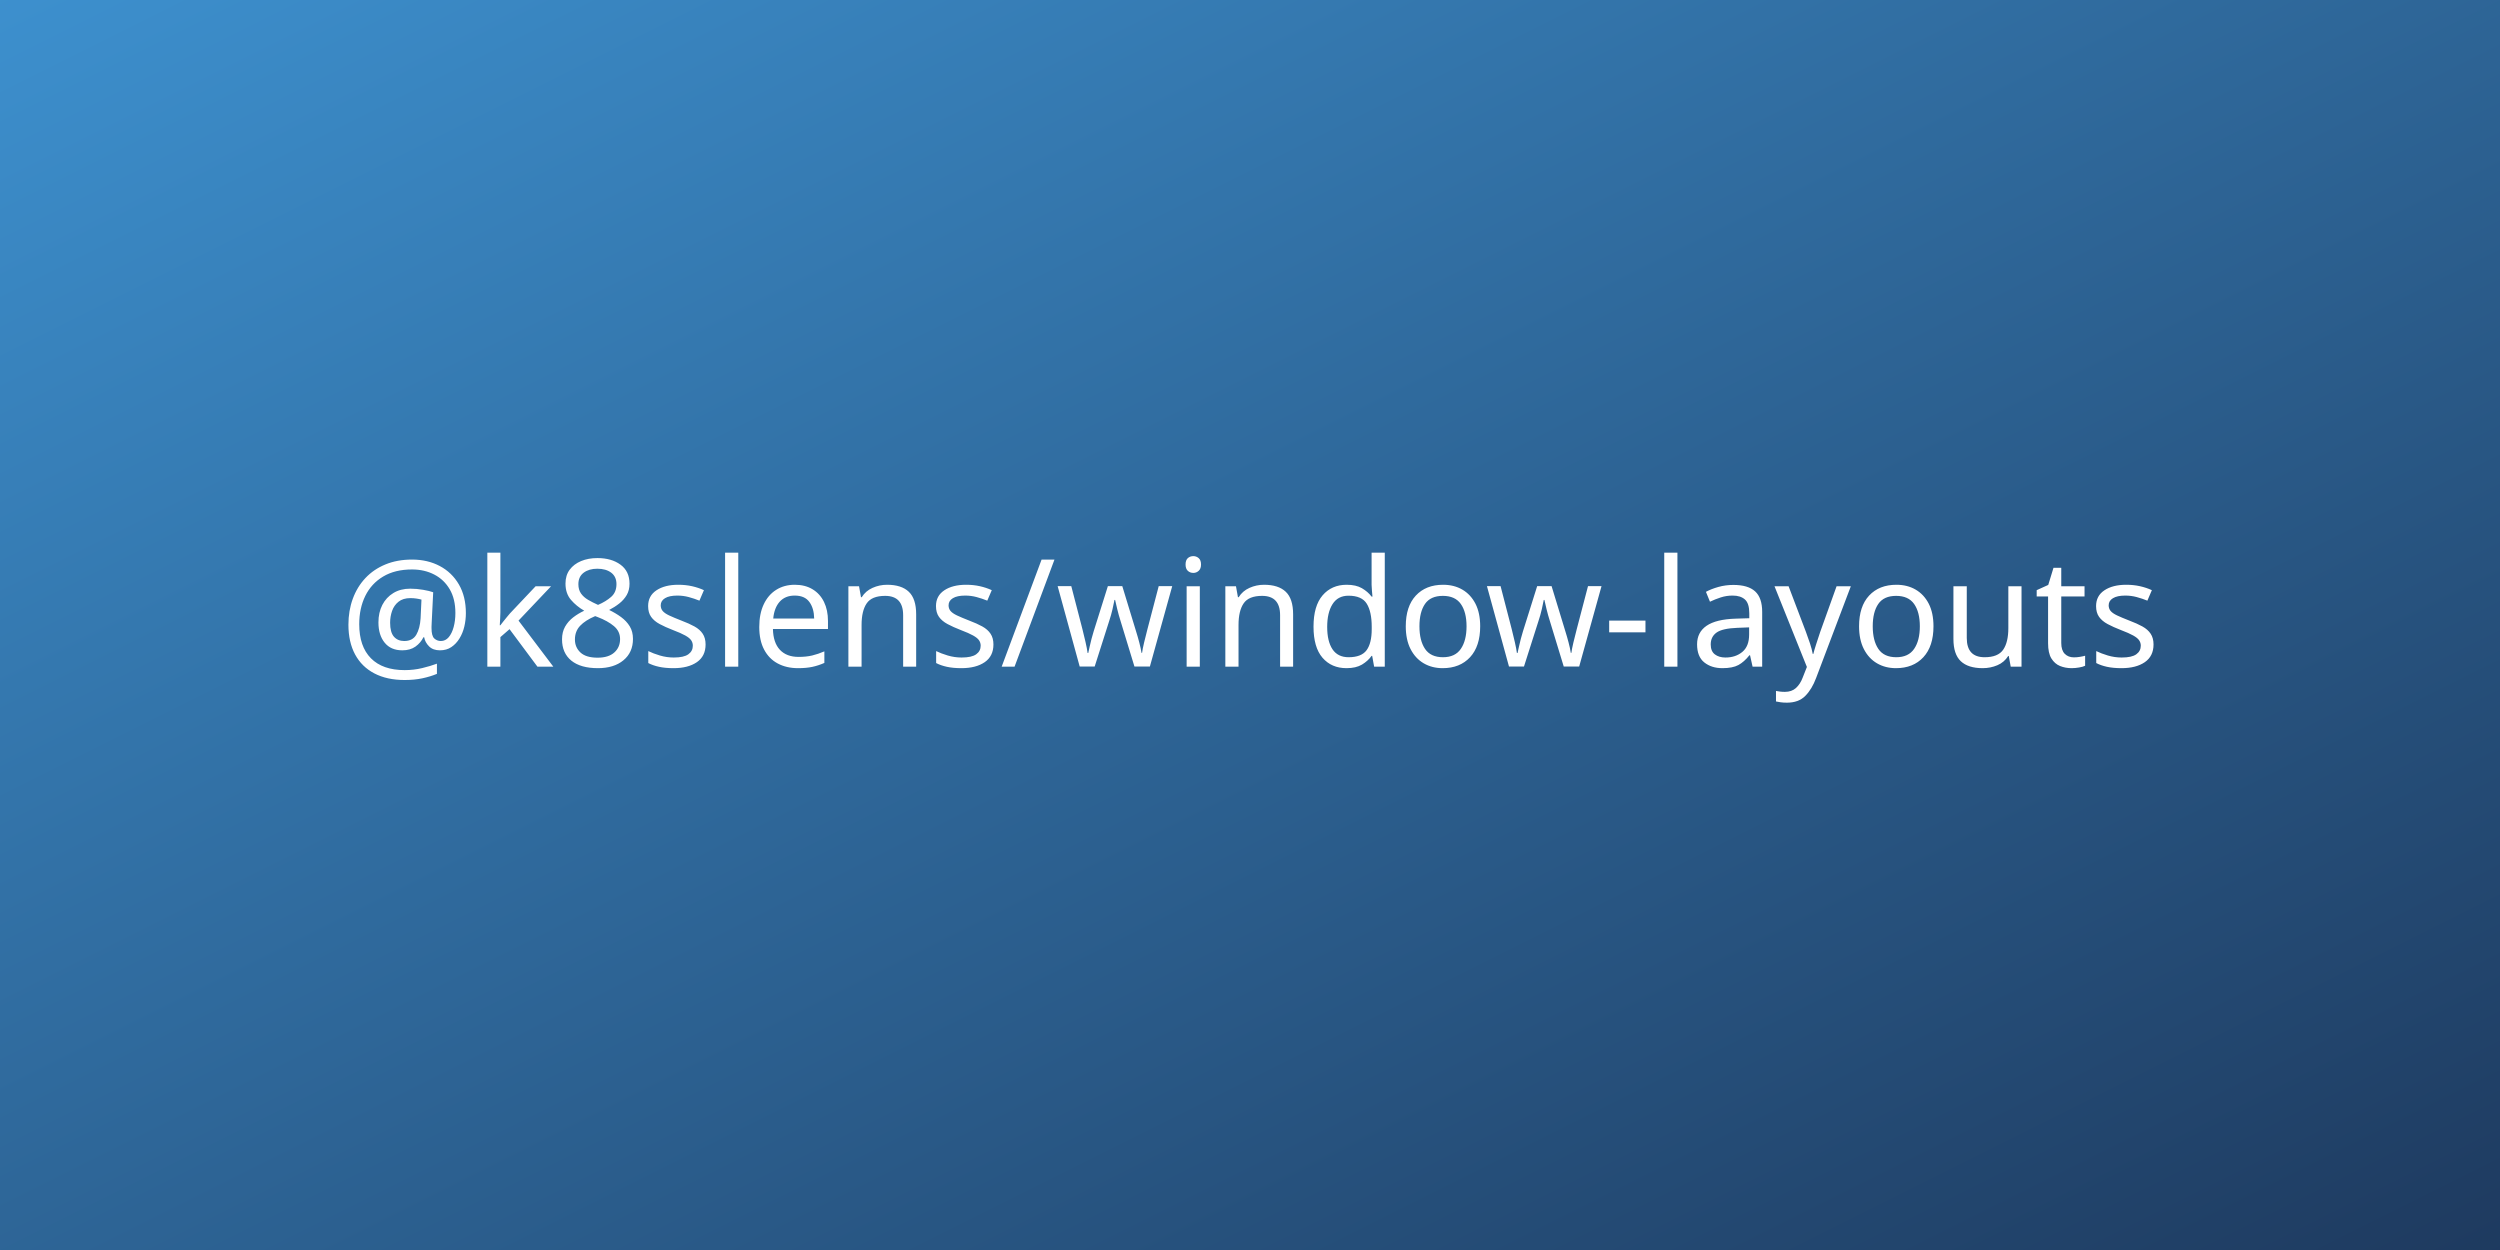
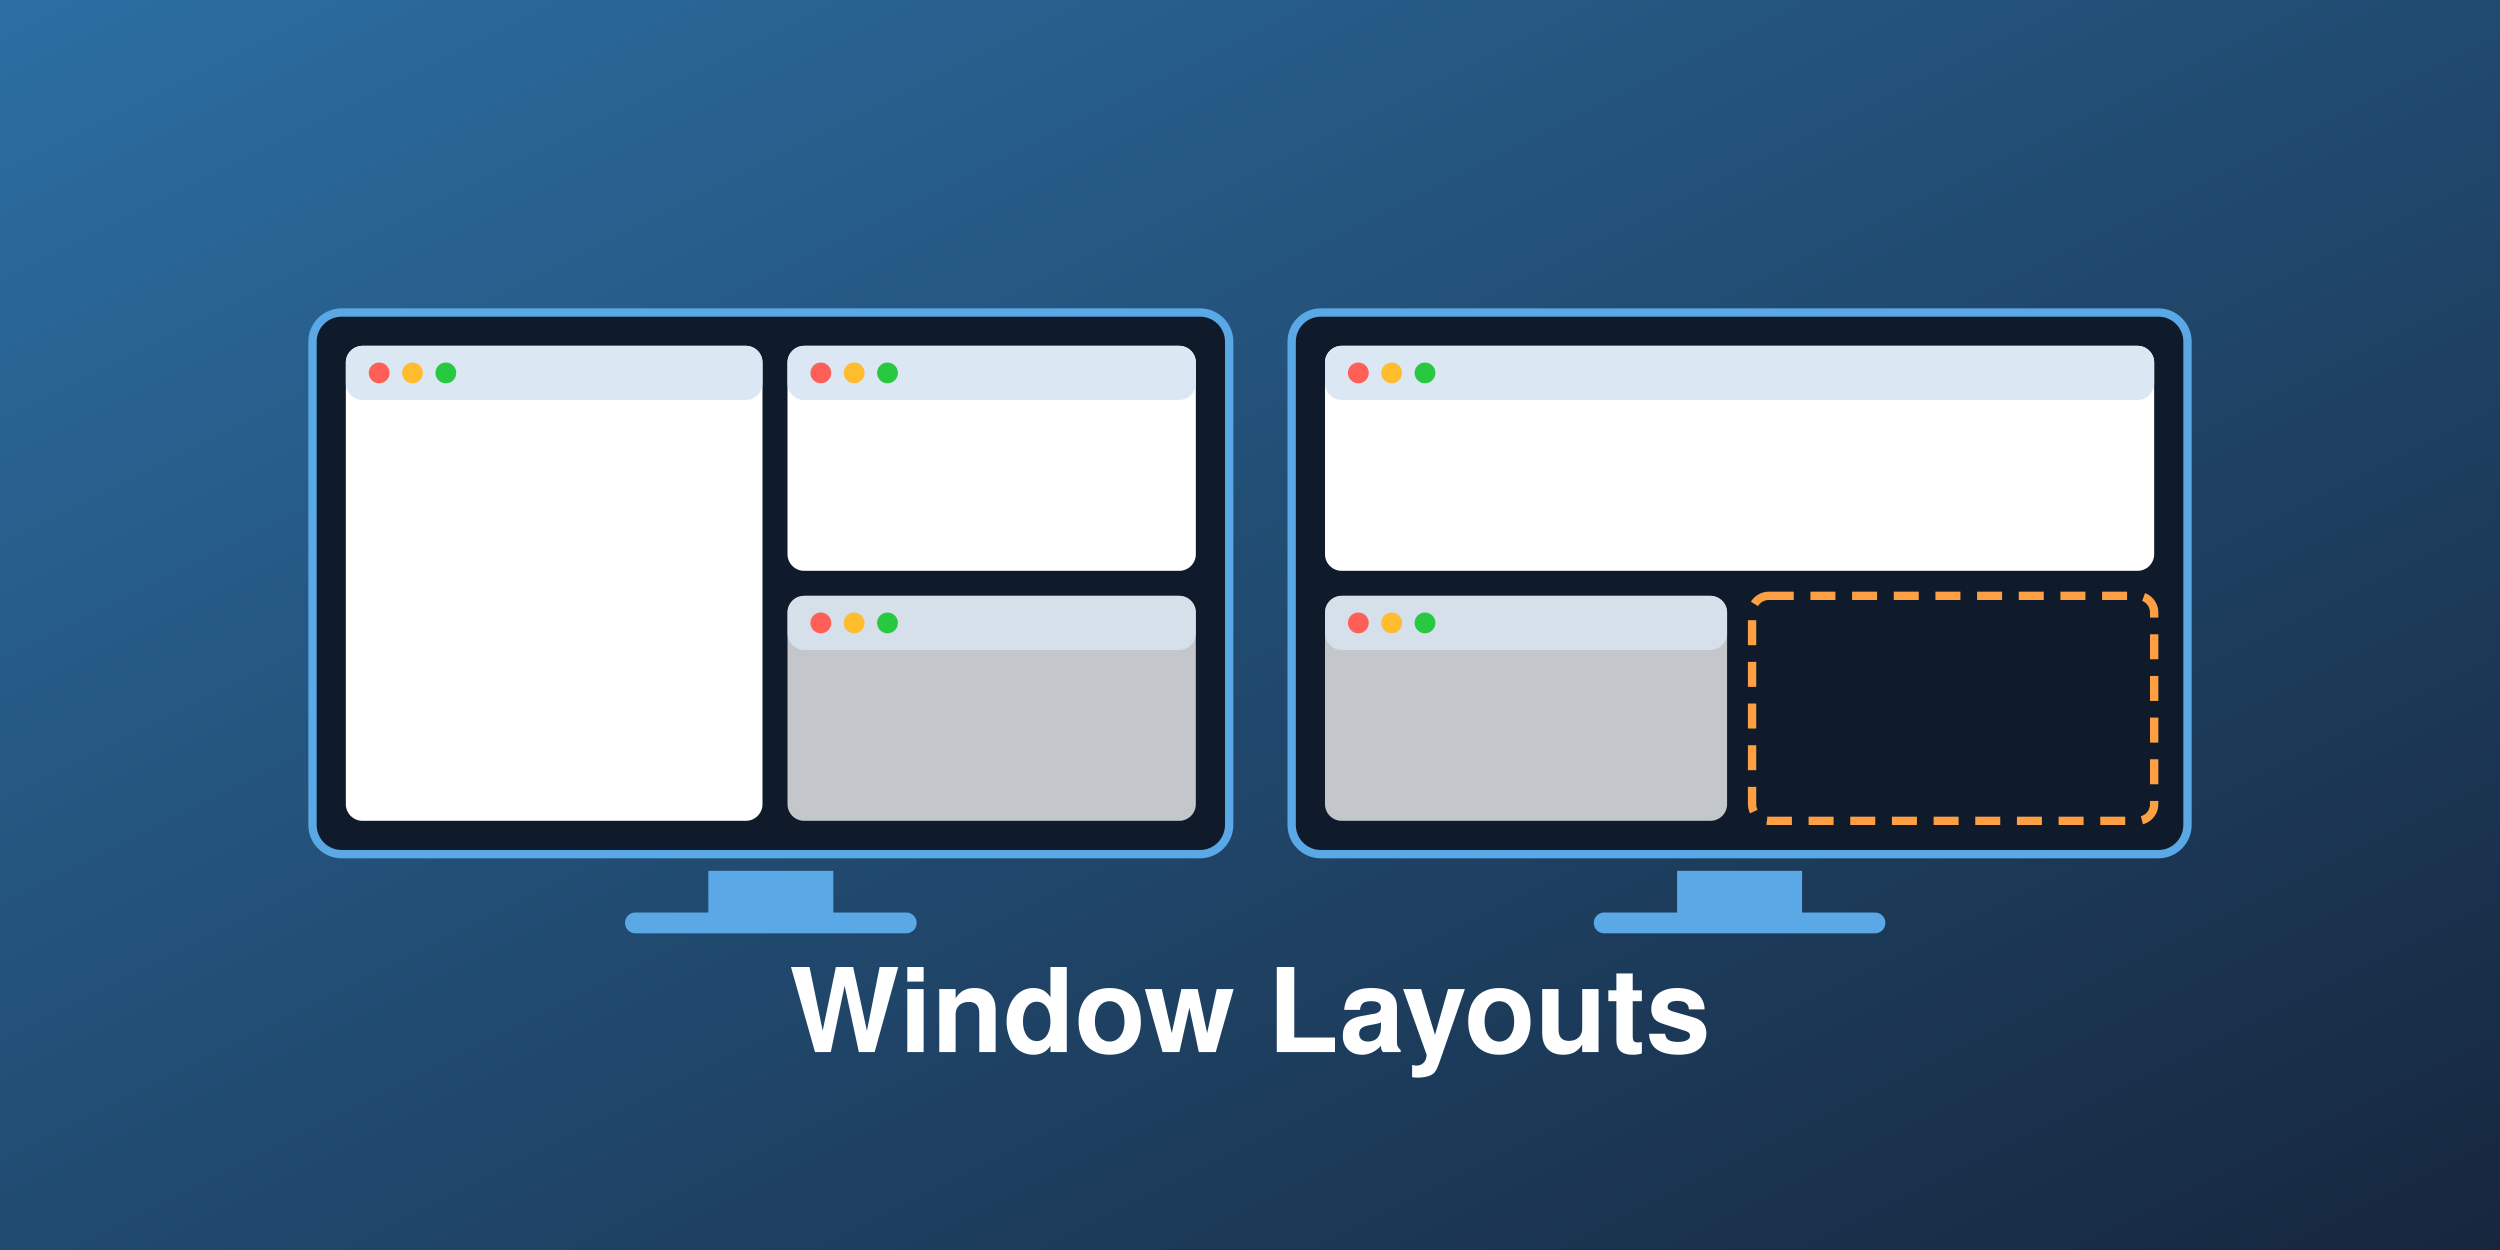
<svg xmlns="http://www.w3.org/2000/svg" viewBox="0 0 1200 600" width="1200" height="600">
  <defs>
    <linearGradient id="background" x1="0" y1="0" x2="1" y2="1">
-       <stop offset="0" stop-color="#3d90ce" />
-       <stop offset="1" stop-color="#1e3a5f" />
+       <stop offset="0" stop-color="#2c6fa3" />
+       <stop offset="1" stop-color="#16263d" />
    </linearGradient>
+     <g id="bar">
+       <circle cx="0" cy="0" r="5" fill="#ff5f57" />
+       <circle cx="16" cy="0" r="5" fill="#febc2e" />
+       <circle cx="32" cy="0" r="5" fill="#28c840" />
+     </g>
  </defs>
  <rect width="1200" height="600" fill="url(#background)" />
-   <text x="600" y="320" text-anchor="middle" font-family="sans-serif" font-size="72" fill="#ffffff">@k8slens/window-layouts</text>
+   <g transform="translate(150 150)">
+     <rect width="440" height="260" rx="14" fill="#0f1b2b" stroke="#5aa9e6" stroke-width="4" />
+     <rect x="16" y="16" width="200" height="228" rx="8" fill="#ffffff" />
+     <rect x="16" y="16" width="200" height="26" rx="8" fill="#dbe8f4" />
+     <use href="#bar" x="32" y="29" />
+     <rect x="228" y="16" width="196" height="108" rx="8" fill="#ffffff" />
+     <rect x="228" y="16" width="196" height="26" rx="8" fill="#dbe8f4" />
+     <use href="#bar" x="244" y="29" />
+     <rect x="228" y="136" width="196" height="108" rx="8" fill="#ffffff" fill-opacity="0.75" />
+     <rect x="228" y="136" width="196" height="26" rx="8" fill="#dbe8f4" fill-opacity="0.75" />
+     <use href="#bar" x="244" y="149" />
+     <rect x="190" y="268" width="60" height="22" fill="#5aa9e6" />
+     <rect x="150" y="288" width="140" height="10" rx="5" fill="#5aa9e6" />
+   </g>
+   <g transform="translate(620 150)">
+     <rect width="430" height="260" rx="14" fill="#0f1b2b" stroke="#5aa9e6" stroke-width="4" />
+     <rect x="16" y="16" width="398" height="108" rx="8" fill="#ffffff" />
+     <rect x="16" y="16" width="398" height="26" rx="8" fill="#dbe8f4" />
+     <use href="#bar" x="32" y="29" />
+     <rect x="16" y="136" width="193" height="108" rx="8" fill="#ffffff" fill-opacity="0.75" />
+     <rect x="16" y="136" width="193" height="26" rx="8" fill="#dbe8f4" fill-opacity="0.75" />
+     <use href="#bar" x="32" y="149" />
+     <rect x="221" y="136" width="193" height="108" rx="8" fill="none" stroke="#ff9f43" stroke-width="4" stroke-dasharray="12 8" />
+     <rect x="185" y="268" width="60" height="22" fill="#5aa9e6" />
+     <rect x="145" y="288" width="140" height="10" rx="5" fill="#5aa9e6" />
+   </g>
+   <text x="600" y="505" text-anchor="middle" font-family="Helvetica, Arial, sans-serif" font-size="56" font-weight="700" fill="#ffffff">Window Layouts</text>
</svg>
